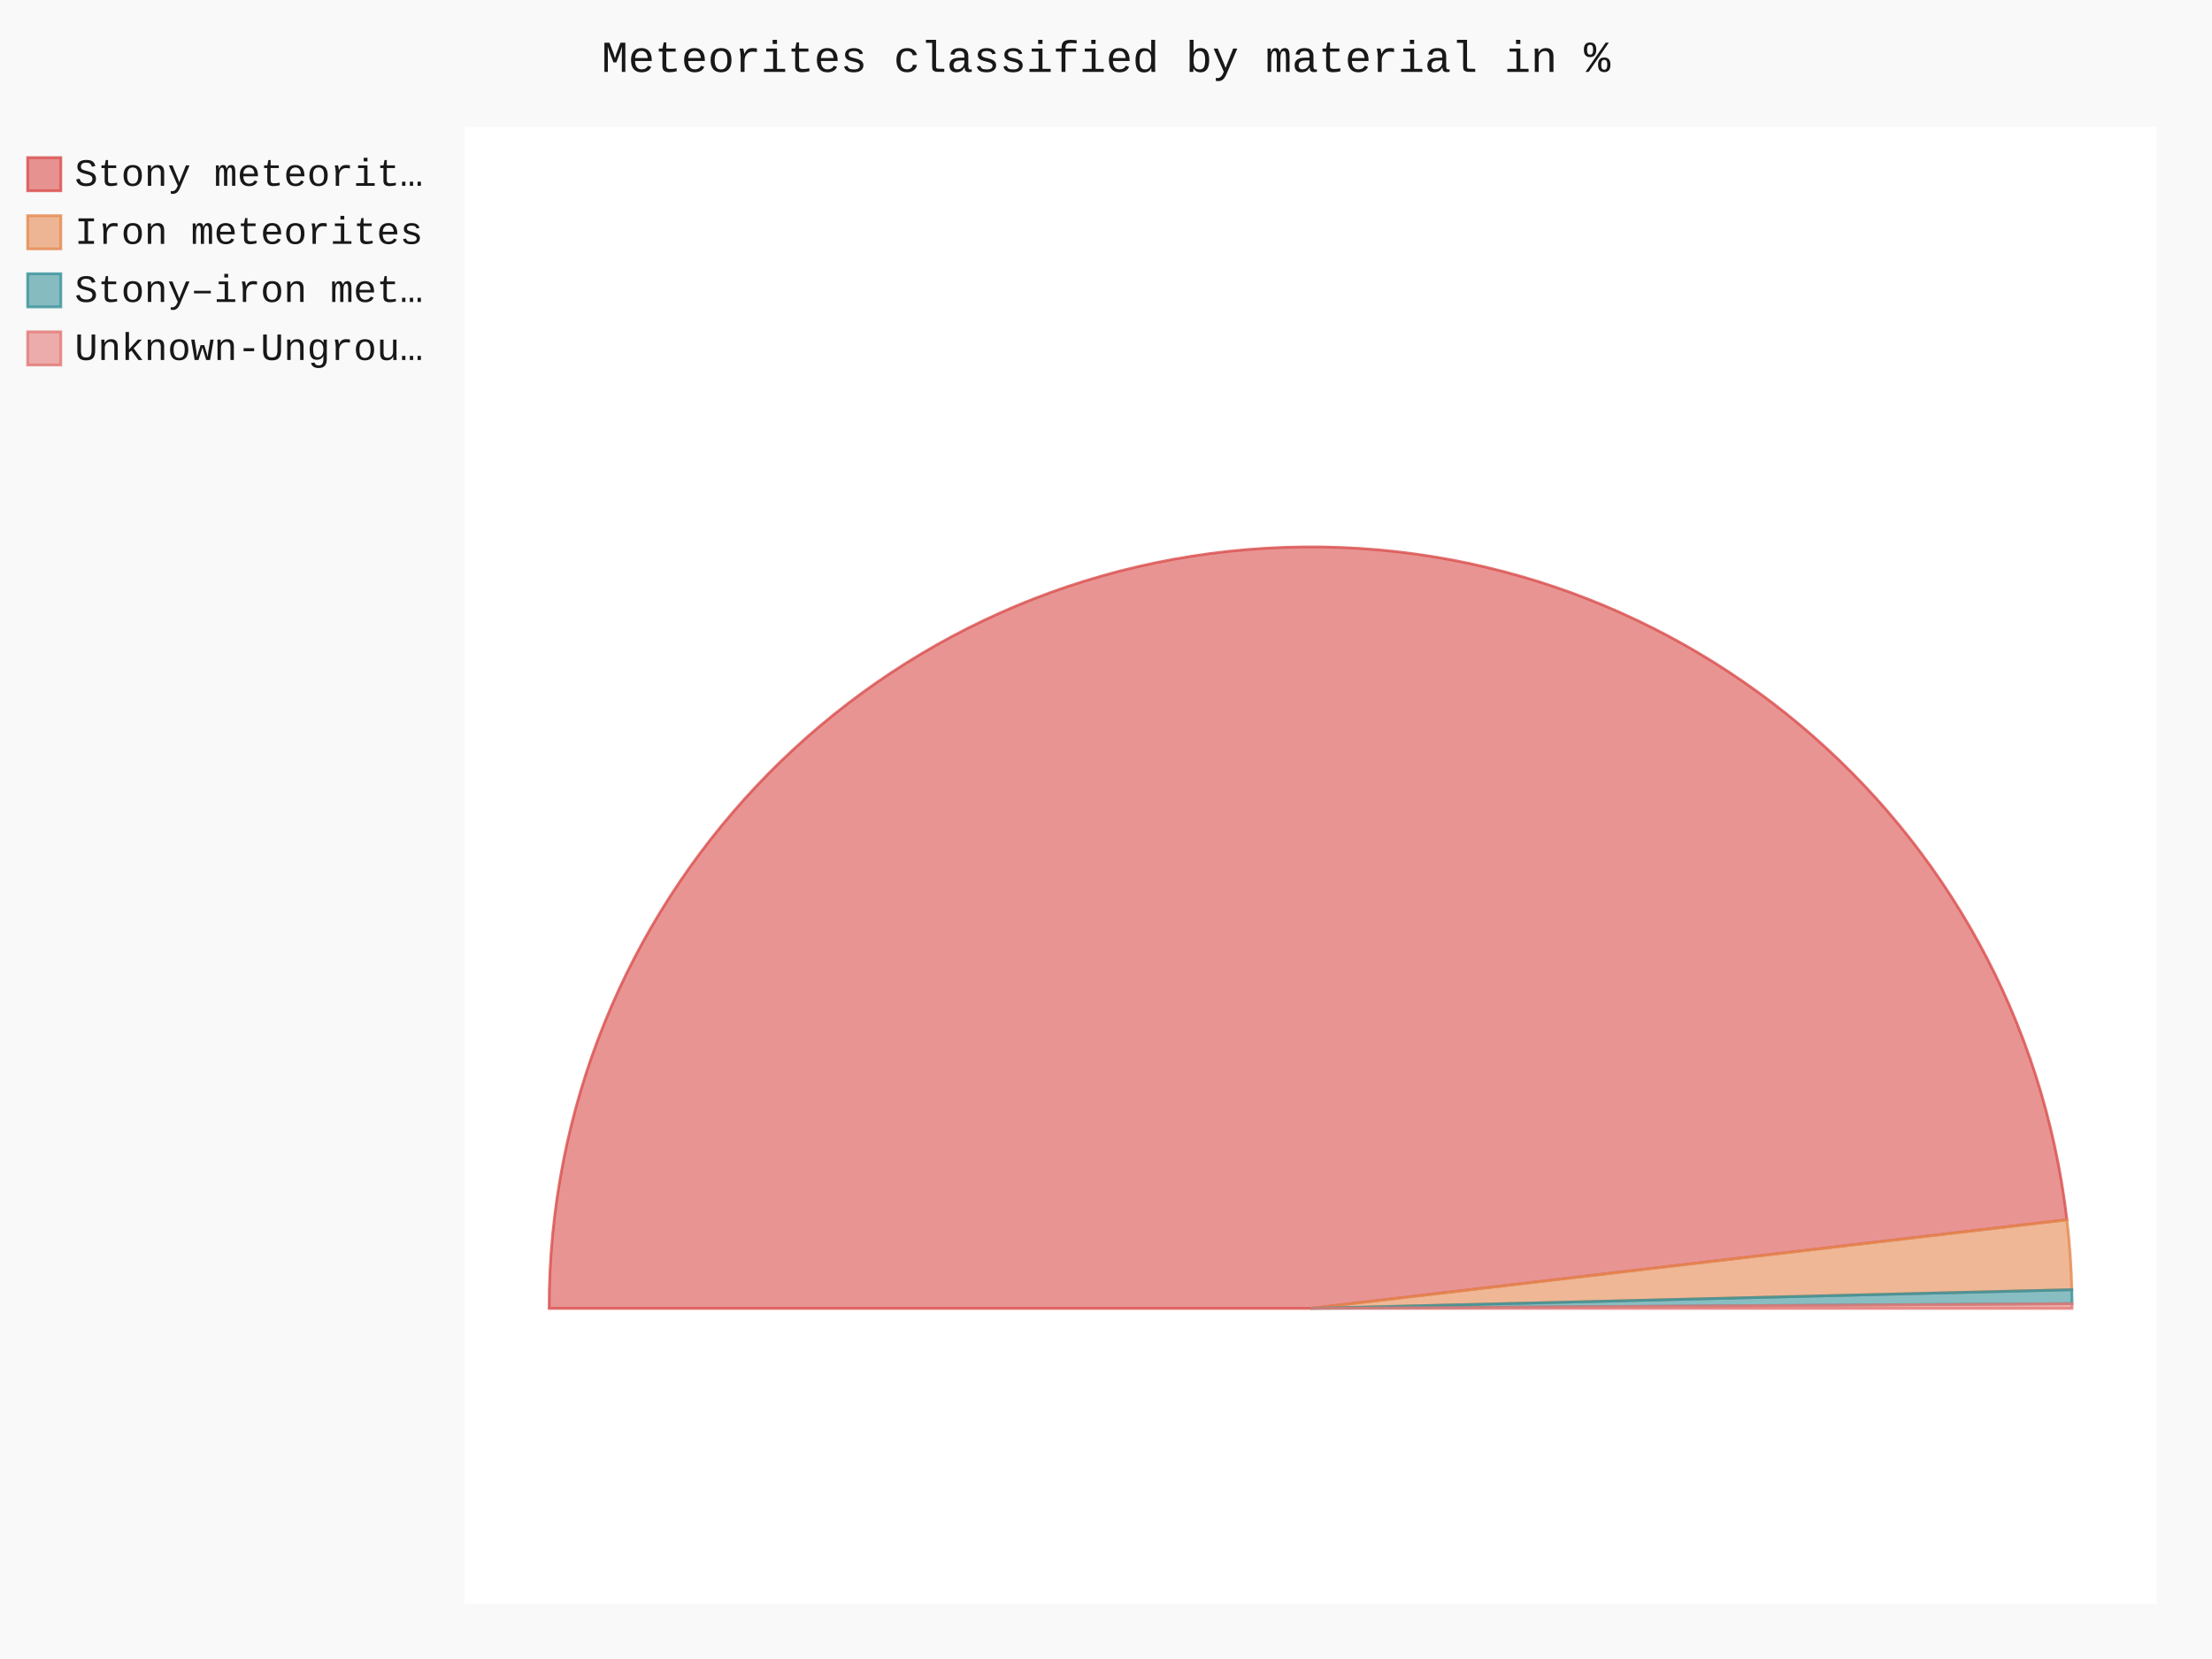
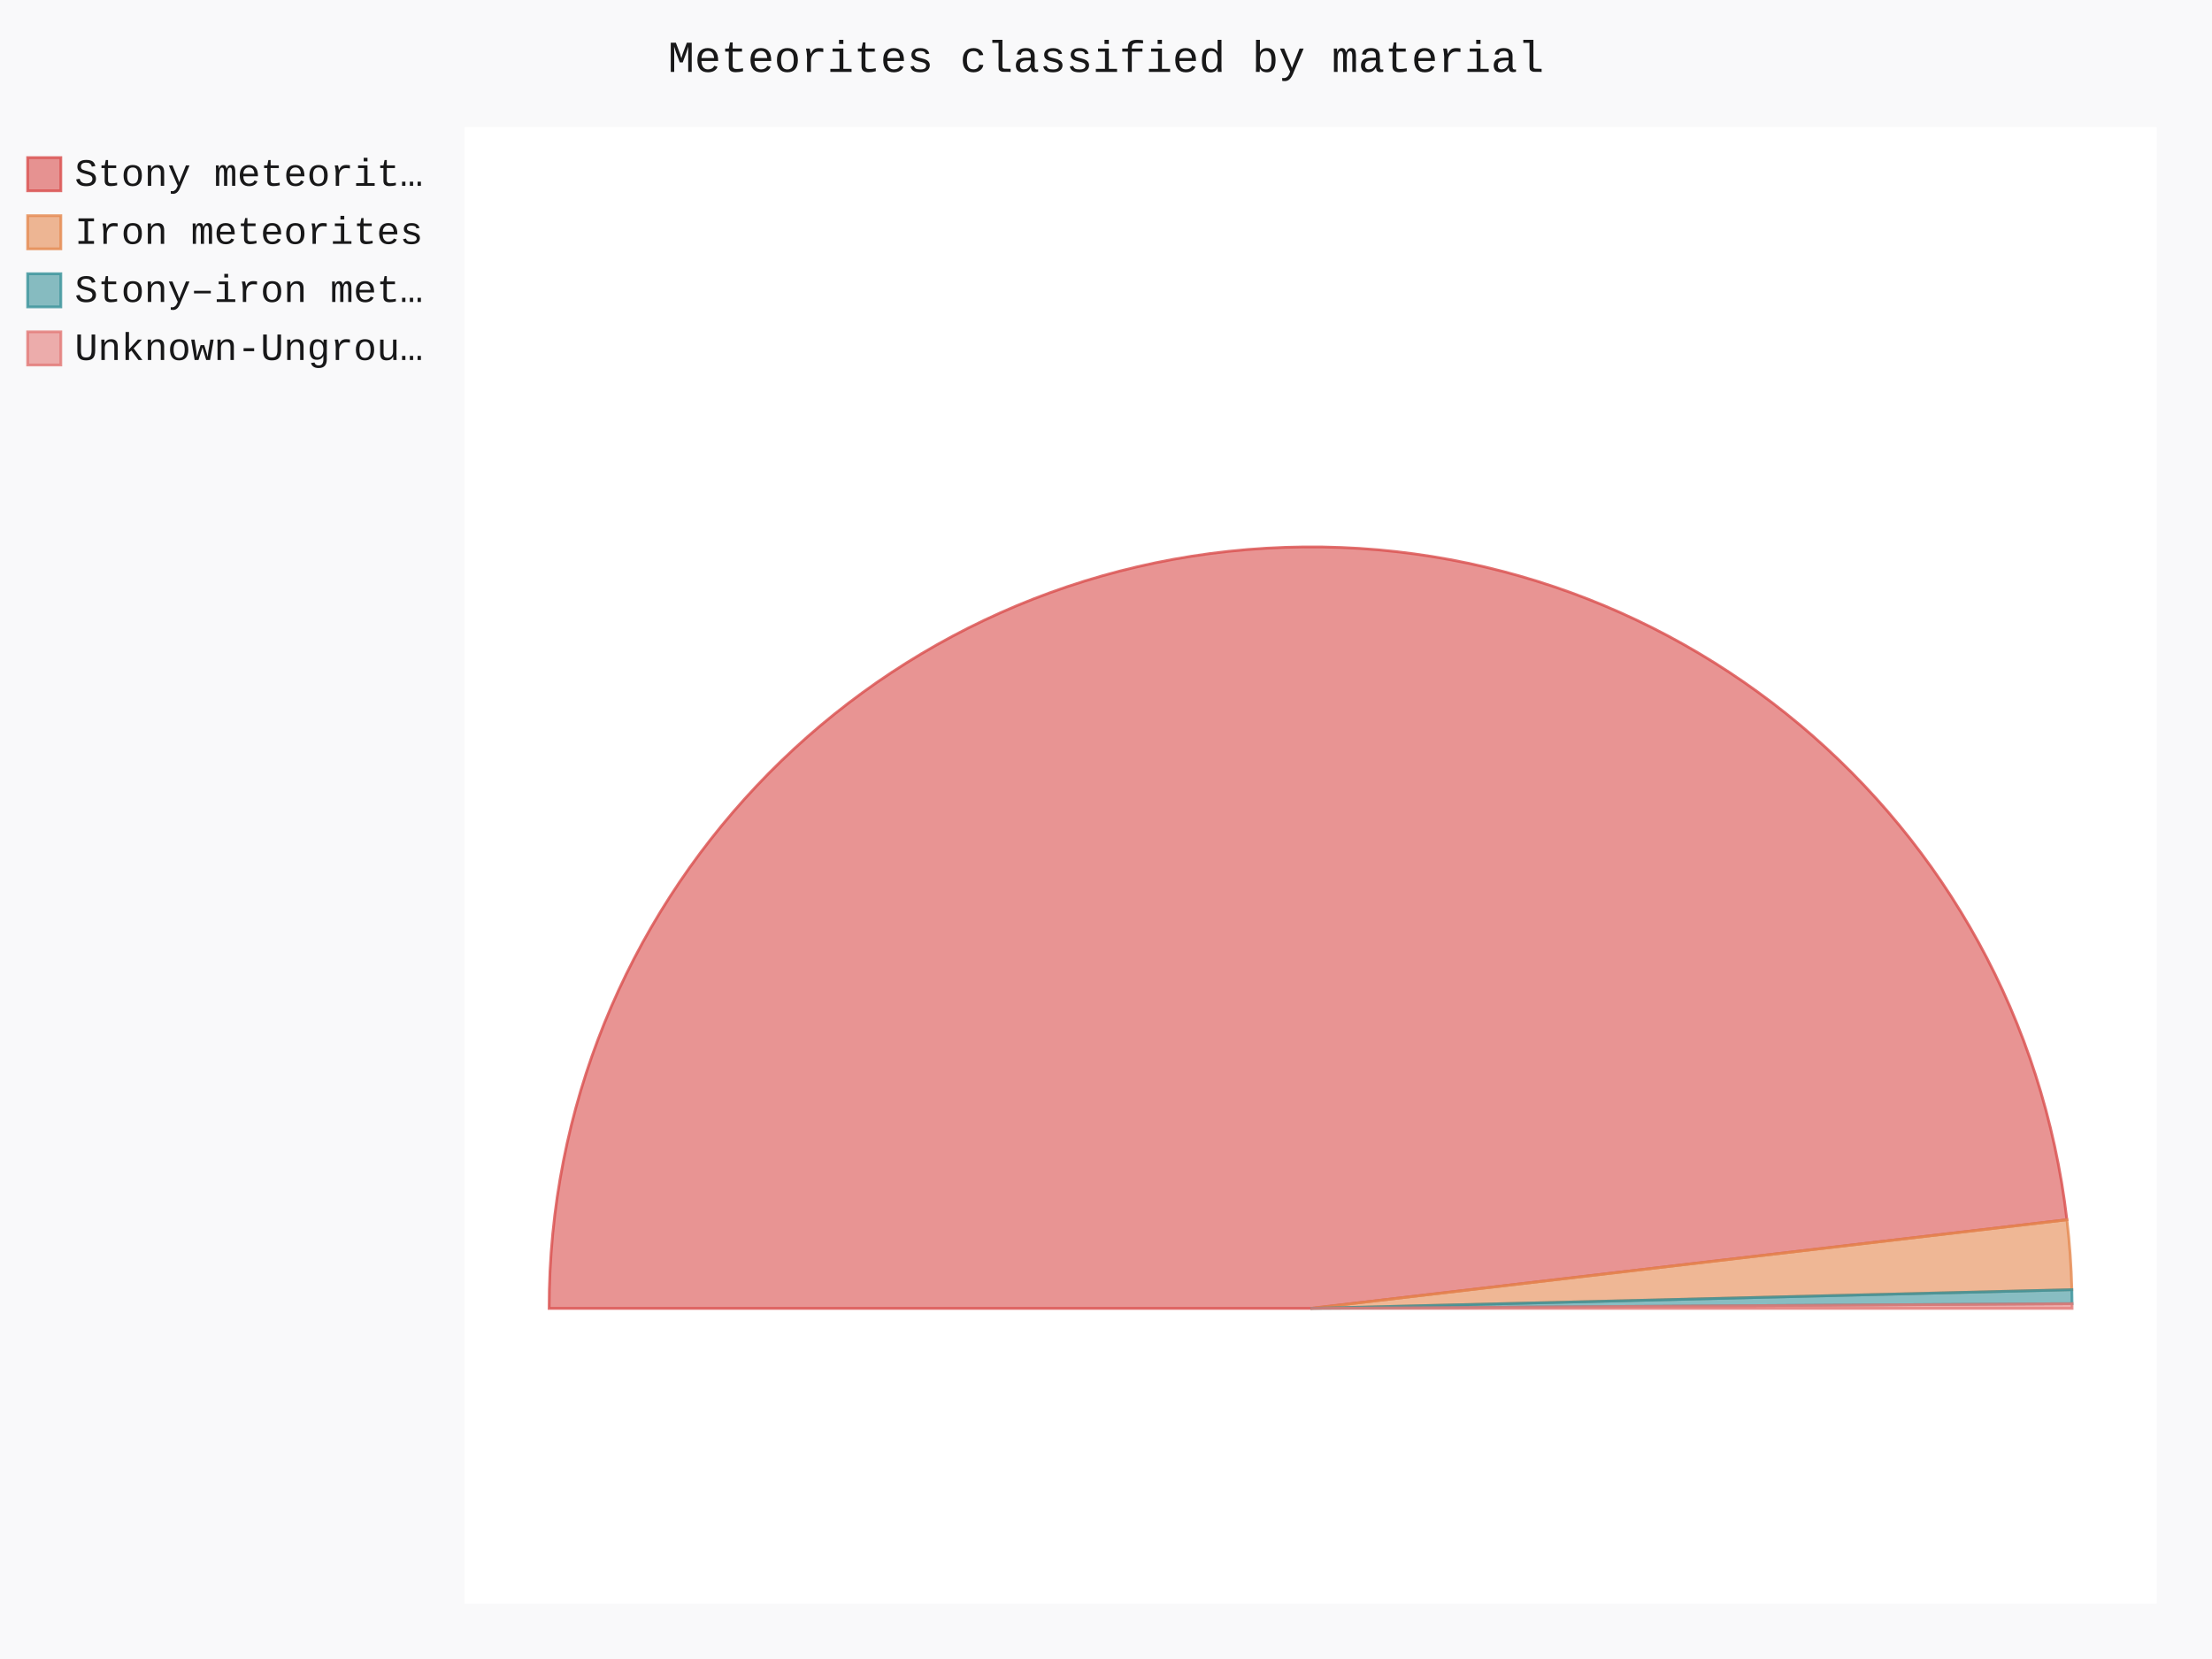
- <svg xmlns="http://www.w3.org/2000/svg" class="pygal-chart" id="chart-a2b8e9ba-7385-4e69-bb05-ee613e1a20a9" viewBox="0 0 800 600">
+ <svg xmlns="http://www.w3.org/2000/svg" class="pygal-chart" id="chart-e37ebbf1-72be-4f34-9e7c-02088e5a9b87" viewBox="0 0 800 600">
  <defs>
-     <style type="text/css">#chart-a2b8e9ba-7385-4e69-bb05-ee613e1a20a9{-webkit-user-select:none;-webkit-font-smoothing:antialiased;font-family:Consolas,"Liberation Mono",Menlo,Courier,monospace}#chart-a2b8e9ba-7385-4e69-bb05-ee613e1a20a9 .title{font-family:Consolas,"Liberation Mono",Menlo,Courier,monospace;font-size:16px}#chart-a2b8e9ba-7385-4e69-bb05-ee613e1a20a9 .legends .legend text{font-family:Consolas,"Liberation Mono",Menlo,Courier,monospace;font-size:14px}#chart-a2b8e9ba-7385-4e69-bb05-ee613e1a20a9 .axis text{font-family:Consolas,"Liberation Mono",Menlo,Courier,monospace;font-size:10px}#chart-a2b8e9ba-7385-4e69-bb05-ee613e1a20a9 .axis text.major{font-family:Consolas,"Liberation Mono",Menlo,Courier,monospace;font-size:10px}#chart-a2b8e9ba-7385-4e69-bb05-ee613e1a20a9 .text-overlay text.value{font-family:Consolas,"Liberation Mono",Menlo,Courier,monospace;font-size:16px}#chart-a2b8e9ba-7385-4e69-bb05-ee613e1a20a9 .text-overlay text.label{font-family:Consolas,"Liberation Mono",Menlo,Courier,monospace;font-size:10px}#chart-a2b8e9ba-7385-4e69-bb05-ee613e1a20a9 .tooltip{font-family:Consolas,"Liberation Mono",Menlo,Courier,monospace;font-size:14px}#chart-a2b8e9ba-7385-4e69-bb05-ee613e1a20a9 text.no_data{font-family:Consolas,"Liberation Mono",Menlo,Courier,monospace;font-size:64px}
- #chart-a2b8e9ba-7385-4e69-bb05-ee613e1a20a9{background-color:#f9f9fa}#chart-a2b8e9ba-7385-4e69-bb05-ee613e1a20a9 path,#chart-a2b8e9ba-7385-4e69-bb05-ee613e1a20a9 line,#chart-a2b8e9ba-7385-4e69-bb05-ee613e1a20a9 rect,#chart-a2b8e9ba-7385-4e69-bb05-ee613e1a20a9 circle{-webkit-transition:150ms;-moz-transition:150ms;transition:150ms}#chart-a2b8e9ba-7385-4e69-bb05-ee613e1a20a9 .graph &gt; .background{fill:#f9f9fa}#chart-a2b8e9ba-7385-4e69-bb05-ee613e1a20a9 .plot &gt; .background{fill:#ffffff}#chart-a2b8e9ba-7385-4e69-bb05-ee613e1a20a9 .graph{fill:rgba(0,0,0,0.9)}#chart-a2b8e9ba-7385-4e69-bb05-ee613e1a20a9 text.no_data{fill:rgba(0,0,0,0.9)}#chart-a2b8e9ba-7385-4e69-bb05-ee613e1a20a9 .title{fill:rgba(0,0,0,0.9)}#chart-a2b8e9ba-7385-4e69-bb05-ee613e1a20a9 .legends .legend text{fill:rgba(0,0,0,0.9)}#chart-a2b8e9ba-7385-4e69-bb05-ee613e1a20a9 .legends .legend:hover text{fill:rgba(0,0,0,0.9)}#chart-a2b8e9ba-7385-4e69-bb05-ee613e1a20a9 .axis .line{stroke:rgba(0,0,0,0.9)}#chart-a2b8e9ba-7385-4e69-bb05-ee613e1a20a9 .axis .guide.line{stroke:rgba(0,0,0,0.5)}#chart-a2b8e9ba-7385-4e69-bb05-ee613e1a20a9 .axis .major.line{stroke:rgba(0,0,0,0.9)}#chart-a2b8e9ba-7385-4e69-bb05-ee613e1a20a9 .axis text.major{fill:rgba(0,0,0,0.9)}#chart-a2b8e9ba-7385-4e69-bb05-ee613e1a20a9 .axis.y .guides:hover .guide.line,#chart-a2b8e9ba-7385-4e69-bb05-ee613e1a20a9 .line-graph .axis.x .guides:hover .guide.line,#chart-a2b8e9ba-7385-4e69-bb05-ee613e1a20a9 .stackedline-graph .axis.x .guides:hover .guide.line,#chart-a2b8e9ba-7385-4e69-bb05-ee613e1a20a9 .xy-graph .axis.x .guides:hover .guide.line{stroke:rgba(0,0,0,0.9)}#chart-a2b8e9ba-7385-4e69-bb05-ee613e1a20a9 .axis .guides:hover text{fill:rgba(0,0,0,0.9)}#chart-a2b8e9ba-7385-4e69-bb05-ee613e1a20a9 .reactive{fill-opacity:.6;stroke-opacity:.8}#chart-a2b8e9ba-7385-4e69-bb05-ee613e1a20a9 .ci{stroke:rgba(0,0,0,0.9)}#chart-a2b8e9ba-7385-4e69-bb05-ee613e1a20a9 .reactive.active,#chart-a2b8e9ba-7385-4e69-bb05-ee613e1a20a9 .active .reactive{fill-opacity:.9;stroke-opacity:.9;stroke-width:4}#chart-a2b8e9ba-7385-4e69-bb05-ee613e1a20a9 .ci .reactive.active{stroke-width:1.5}#chart-a2b8e9ba-7385-4e69-bb05-ee613e1a20a9 .series text{fill:rgba(0,0,0,0.9)}#chart-a2b8e9ba-7385-4e69-bb05-ee613e1a20a9 .tooltip rect{fill:#ffffff;stroke:rgba(0,0,0,0.9);-webkit-transition:opacity 150ms;-moz-transition:opacity 150ms;transition:opacity 150ms}#chart-a2b8e9ba-7385-4e69-bb05-ee613e1a20a9 .tooltip .label{fill:rgba(0,0,0,0.9)}#chart-a2b8e9ba-7385-4e69-bb05-ee613e1a20a9 .tooltip .label{fill:rgba(0,0,0,0.9)}#chart-a2b8e9ba-7385-4e69-bb05-ee613e1a20a9 .tooltip .legend{font-size:.8em;fill:rgba(0,0,0,0.5)}#chart-a2b8e9ba-7385-4e69-bb05-ee613e1a20a9 .tooltip .x_label{font-size:.6em;fill:rgba(0,0,0,0.9)}#chart-a2b8e9ba-7385-4e69-bb05-ee613e1a20a9 .tooltip .xlink{font-size:.5em;text-decoration:underline}#chart-a2b8e9ba-7385-4e69-bb05-ee613e1a20a9 .tooltip .value{font-size:1.5em}#chart-a2b8e9ba-7385-4e69-bb05-ee613e1a20a9 .bound{font-size:.5em}#chart-a2b8e9ba-7385-4e69-bb05-ee613e1a20a9 .max-value{font-size:.75em;fill:rgba(0,0,0,0.5)}#chart-a2b8e9ba-7385-4e69-bb05-ee613e1a20a9 .map-element{fill:#ffffff;stroke:rgba(0,0,0,0.5) !important}#chart-a2b8e9ba-7385-4e69-bb05-ee613e1a20a9 .map-element .reactive{fill-opacity:inherit;stroke-opacity:inherit}#chart-a2b8e9ba-7385-4e69-bb05-ee613e1a20a9 .color-0,#chart-a2b8e9ba-7385-4e69-bb05-ee613e1a20a9 .color-0 a:visited{stroke:#d94e4c;fill:#d94e4c}#chart-a2b8e9ba-7385-4e69-bb05-ee613e1a20a9 .color-1,#chart-a2b8e9ba-7385-4e69-bb05-ee613e1a20a9 .color-1 a:visited{stroke:#e5884f;fill:#e5884f}#chart-a2b8e9ba-7385-4e69-bb05-ee613e1a20a9 .color-2,#chart-a2b8e9ba-7385-4e69-bb05-ee613e1a20a9 .color-2 a:visited{stroke:#39929a;fill:#39929a}#chart-a2b8e9ba-7385-4e69-bb05-ee613e1a20a9 .color-3,#chart-a2b8e9ba-7385-4e69-bb05-ee613e1a20a9 .color-3 a:visited{stroke:#e27876;fill:#e27876}#chart-a2b8e9ba-7385-4e69-bb05-ee613e1a20a9 .text-overlay .color-0 text{fill:black}#chart-a2b8e9ba-7385-4e69-bb05-ee613e1a20a9 .text-overlay .color-1 text{fill:black}#chart-a2b8e9ba-7385-4e69-bb05-ee613e1a20a9 .text-overlay .color-2 text{fill:black}#chart-a2b8e9ba-7385-4e69-bb05-ee613e1a20a9 .text-overlay .color-3 text{fill:black}
- #chart-a2b8e9ba-7385-4e69-bb05-ee613e1a20a9 text.no_data{text-anchor:middle}#chart-a2b8e9ba-7385-4e69-bb05-ee613e1a20a9 .guide.line{fill:none}#chart-a2b8e9ba-7385-4e69-bb05-ee613e1a20a9 .centered{text-anchor:middle}#chart-a2b8e9ba-7385-4e69-bb05-ee613e1a20a9 .title{text-anchor:middle}#chart-a2b8e9ba-7385-4e69-bb05-ee613e1a20a9 .legends .legend text{fill-opacity:1}#chart-a2b8e9ba-7385-4e69-bb05-ee613e1a20a9 .axis.x text{text-anchor:middle}#chart-a2b8e9ba-7385-4e69-bb05-ee613e1a20a9 .axis.x:not(.web) text[transform]{text-anchor:start}#chart-a2b8e9ba-7385-4e69-bb05-ee613e1a20a9 .axis.x:not(.web) text[transform].backwards{text-anchor:end}#chart-a2b8e9ba-7385-4e69-bb05-ee613e1a20a9 .axis.y text{text-anchor:end}#chart-a2b8e9ba-7385-4e69-bb05-ee613e1a20a9 .axis.y text[transform].backwards{text-anchor:start}#chart-a2b8e9ba-7385-4e69-bb05-ee613e1a20a9 .axis.y2 text{text-anchor:start}#chart-a2b8e9ba-7385-4e69-bb05-ee613e1a20a9 .axis.y2 text[transform].backwards{text-anchor:end}#chart-a2b8e9ba-7385-4e69-bb05-ee613e1a20a9 .axis .guide.line{stroke-dasharray:4,4}#chart-a2b8e9ba-7385-4e69-bb05-ee613e1a20a9 .axis .major.guide.line{stroke-dasharray:6,6}#chart-a2b8e9ba-7385-4e69-bb05-ee613e1a20a9 .horizontal .axis.y .guide.line,#chart-a2b8e9ba-7385-4e69-bb05-ee613e1a20a9 .horizontal .axis.y2 .guide.line,#chart-a2b8e9ba-7385-4e69-bb05-ee613e1a20a9 .vertical .axis.x .guide.line{opacity:0}#chart-a2b8e9ba-7385-4e69-bb05-ee613e1a20a9 .horizontal .axis.always_show .guide.line,#chart-a2b8e9ba-7385-4e69-bb05-ee613e1a20a9 .vertical .axis.always_show .guide.line{opacity:1 !important}#chart-a2b8e9ba-7385-4e69-bb05-ee613e1a20a9 .axis.y .guides:hover .guide.line,#chart-a2b8e9ba-7385-4e69-bb05-ee613e1a20a9 .axis.y2 .guides:hover .guide.line,#chart-a2b8e9ba-7385-4e69-bb05-ee613e1a20a9 .axis.x .guides:hover .guide.line{opacity:1}#chart-a2b8e9ba-7385-4e69-bb05-ee613e1a20a9 .axis .guides:hover text{opacity:1}#chart-a2b8e9ba-7385-4e69-bb05-ee613e1a20a9 .nofill{fill:none}#chart-a2b8e9ba-7385-4e69-bb05-ee613e1a20a9 .subtle-fill{fill-opacity:.2}#chart-a2b8e9ba-7385-4e69-bb05-ee613e1a20a9 .dot{stroke-width:1px;fill-opacity:1}#chart-a2b8e9ba-7385-4e69-bb05-ee613e1a20a9 .dot.active{stroke-width:5px}#chart-a2b8e9ba-7385-4e69-bb05-ee613e1a20a9 .dot.negative{fill:transparent}#chart-a2b8e9ba-7385-4e69-bb05-ee613e1a20a9 text,#chart-a2b8e9ba-7385-4e69-bb05-ee613e1a20a9 tspan{stroke:none !important}#chart-a2b8e9ba-7385-4e69-bb05-ee613e1a20a9 .series text.active{opacity:1}#chart-a2b8e9ba-7385-4e69-bb05-ee613e1a20a9 .tooltip rect{fill-opacity:.95;stroke-width:.5}#chart-a2b8e9ba-7385-4e69-bb05-ee613e1a20a9 .tooltip text{fill-opacity:1}#chart-a2b8e9ba-7385-4e69-bb05-ee613e1a20a9 .showable{visibility:hidden}#chart-a2b8e9ba-7385-4e69-bb05-ee613e1a20a9 .showable.shown{visibility:visible}#chart-a2b8e9ba-7385-4e69-bb05-ee613e1a20a9 .gauge-background{fill:rgba(229,229,229,1);stroke:none}#chart-a2b8e9ba-7385-4e69-bb05-ee613e1a20a9 .bg-lines{stroke:#f9f9fa;stroke-width:2px}</style>
+     <style type="text/css">#chart-e37ebbf1-72be-4f34-9e7c-02088e5a9b87{-webkit-user-select:none;-webkit-font-smoothing:antialiased;font-family:Consolas,"Liberation Mono",Menlo,Courier,monospace}#chart-e37ebbf1-72be-4f34-9e7c-02088e5a9b87 .title{font-family:Consolas,"Liberation Mono",Menlo,Courier,monospace;font-size:16px}#chart-e37ebbf1-72be-4f34-9e7c-02088e5a9b87 .legends .legend text{font-family:Consolas,"Liberation Mono",Menlo,Courier,monospace;font-size:14px}#chart-e37ebbf1-72be-4f34-9e7c-02088e5a9b87 .axis text{font-family:Consolas,"Liberation Mono",Menlo,Courier,monospace;font-size:10px}#chart-e37ebbf1-72be-4f34-9e7c-02088e5a9b87 .axis text.major{font-family:Consolas,"Liberation Mono",Menlo,Courier,monospace;font-size:10px}#chart-e37ebbf1-72be-4f34-9e7c-02088e5a9b87 .text-overlay text.value{font-family:Consolas,"Liberation Mono",Menlo,Courier,monospace;font-size:16px}#chart-e37ebbf1-72be-4f34-9e7c-02088e5a9b87 .text-overlay text.label{font-family:Consolas,"Liberation Mono",Menlo,Courier,monospace;font-size:10px}#chart-e37ebbf1-72be-4f34-9e7c-02088e5a9b87 .tooltip{font-family:Consolas,"Liberation Mono",Menlo,Courier,monospace;font-size:14px}#chart-e37ebbf1-72be-4f34-9e7c-02088e5a9b87 text.no_data{font-family:Consolas,"Liberation Mono",Menlo,Courier,monospace;font-size:64px}
+ #chart-e37ebbf1-72be-4f34-9e7c-02088e5a9b87{background-color:#f9f9fa}#chart-e37ebbf1-72be-4f34-9e7c-02088e5a9b87 path,#chart-e37ebbf1-72be-4f34-9e7c-02088e5a9b87 line,#chart-e37ebbf1-72be-4f34-9e7c-02088e5a9b87 rect,#chart-e37ebbf1-72be-4f34-9e7c-02088e5a9b87 circle{-webkit-transition:150ms;-moz-transition:150ms;transition:150ms}#chart-e37ebbf1-72be-4f34-9e7c-02088e5a9b87 .graph &gt; .background{fill:#f9f9fa}#chart-e37ebbf1-72be-4f34-9e7c-02088e5a9b87 .plot &gt; .background{fill:#ffffff}#chart-e37ebbf1-72be-4f34-9e7c-02088e5a9b87 .graph{fill:rgba(0,0,0,0.9)}#chart-e37ebbf1-72be-4f34-9e7c-02088e5a9b87 text.no_data{fill:rgba(0,0,0,0.9)}#chart-e37ebbf1-72be-4f34-9e7c-02088e5a9b87 .title{fill:rgba(0,0,0,0.9)}#chart-e37ebbf1-72be-4f34-9e7c-02088e5a9b87 .legends .legend text{fill:rgba(0,0,0,0.9)}#chart-e37ebbf1-72be-4f34-9e7c-02088e5a9b87 .legends .legend:hover text{fill:rgba(0,0,0,0.9)}#chart-e37ebbf1-72be-4f34-9e7c-02088e5a9b87 .axis .line{stroke:rgba(0,0,0,0.9)}#chart-e37ebbf1-72be-4f34-9e7c-02088e5a9b87 .axis .guide.line{stroke:rgba(0,0,0,0.5)}#chart-e37ebbf1-72be-4f34-9e7c-02088e5a9b87 .axis .major.line{stroke:rgba(0,0,0,0.9)}#chart-e37ebbf1-72be-4f34-9e7c-02088e5a9b87 .axis text.major{fill:rgba(0,0,0,0.9)}#chart-e37ebbf1-72be-4f34-9e7c-02088e5a9b87 .axis.y .guides:hover .guide.line,#chart-e37ebbf1-72be-4f34-9e7c-02088e5a9b87 .line-graph .axis.x .guides:hover .guide.line,#chart-e37ebbf1-72be-4f34-9e7c-02088e5a9b87 .stackedline-graph .axis.x .guides:hover .guide.line,#chart-e37ebbf1-72be-4f34-9e7c-02088e5a9b87 .xy-graph .axis.x .guides:hover .guide.line{stroke:rgba(0,0,0,0.9)}#chart-e37ebbf1-72be-4f34-9e7c-02088e5a9b87 .axis .guides:hover text{fill:rgba(0,0,0,0.9)}#chart-e37ebbf1-72be-4f34-9e7c-02088e5a9b87 .reactive{fill-opacity:.6;stroke-opacity:.8}#chart-e37ebbf1-72be-4f34-9e7c-02088e5a9b87 .ci{stroke:rgba(0,0,0,0.9)}#chart-e37ebbf1-72be-4f34-9e7c-02088e5a9b87 .reactive.active,#chart-e37ebbf1-72be-4f34-9e7c-02088e5a9b87 .active .reactive{fill-opacity:.9;stroke-opacity:.9;stroke-width:4}#chart-e37ebbf1-72be-4f34-9e7c-02088e5a9b87 .ci .reactive.active{stroke-width:1.5}#chart-e37ebbf1-72be-4f34-9e7c-02088e5a9b87 .series text{fill:rgba(0,0,0,0.9)}#chart-e37ebbf1-72be-4f34-9e7c-02088e5a9b87 .tooltip rect{fill:#ffffff;stroke:rgba(0,0,0,0.9);-webkit-transition:opacity 150ms;-moz-transition:opacity 150ms;transition:opacity 150ms}#chart-e37ebbf1-72be-4f34-9e7c-02088e5a9b87 .tooltip .label{fill:rgba(0,0,0,0.9)}#chart-e37ebbf1-72be-4f34-9e7c-02088e5a9b87 .tooltip .label{fill:rgba(0,0,0,0.9)}#chart-e37ebbf1-72be-4f34-9e7c-02088e5a9b87 .tooltip .legend{font-size:.8em;fill:rgba(0,0,0,0.5)}#chart-e37ebbf1-72be-4f34-9e7c-02088e5a9b87 .tooltip .x_label{font-size:.6em;fill:rgba(0,0,0,0.9)}#chart-e37ebbf1-72be-4f34-9e7c-02088e5a9b87 .tooltip .xlink{font-size:.5em;text-decoration:underline}#chart-e37ebbf1-72be-4f34-9e7c-02088e5a9b87 .tooltip .value{font-size:1.5em}#chart-e37ebbf1-72be-4f34-9e7c-02088e5a9b87 .bound{font-size:.5em}#chart-e37ebbf1-72be-4f34-9e7c-02088e5a9b87 .max-value{font-size:.75em;fill:rgba(0,0,0,0.5)}#chart-e37ebbf1-72be-4f34-9e7c-02088e5a9b87 .map-element{fill:#ffffff;stroke:rgba(0,0,0,0.5) !important}#chart-e37ebbf1-72be-4f34-9e7c-02088e5a9b87 .map-element .reactive{fill-opacity:inherit;stroke-opacity:inherit}#chart-e37ebbf1-72be-4f34-9e7c-02088e5a9b87 .color-0,#chart-e37ebbf1-72be-4f34-9e7c-02088e5a9b87 .color-0 a:visited{stroke:#d94e4c;fill:#d94e4c}#chart-e37ebbf1-72be-4f34-9e7c-02088e5a9b87 .color-1,#chart-e37ebbf1-72be-4f34-9e7c-02088e5a9b87 .color-1 a:visited{stroke:#e5884f;fill:#e5884f}#chart-e37ebbf1-72be-4f34-9e7c-02088e5a9b87 .color-2,#chart-e37ebbf1-72be-4f34-9e7c-02088e5a9b87 .color-2 a:visited{stroke:#39929a;fill:#39929a}#chart-e37ebbf1-72be-4f34-9e7c-02088e5a9b87 .color-3,#chart-e37ebbf1-72be-4f34-9e7c-02088e5a9b87 .color-3 a:visited{stroke:#e27876;fill:#e27876}#chart-e37ebbf1-72be-4f34-9e7c-02088e5a9b87 .text-overlay .color-0 text{fill:black}#chart-e37ebbf1-72be-4f34-9e7c-02088e5a9b87 .text-overlay .color-1 text{fill:black}#chart-e37ebbf1-72be-4f34-9e7c-02088e5a9b87 .text-overlay .color-2 text{fill:black}#chart-e37ebbf1-72be-4f34-9e7c-02088e5a9b87 .text-overlay .color-3 text{fill:black}
+ #chart-e37ebbf1-72be-4f34-9e7c-02088e5a9b87 text.no_data{text-anchor:middle}#chart-e37ebbf1-72be-4f34-9e7c-02088e5a9b87 .guide.line{fill:none}#chart-e37ebbf1-72be-4f34-9e7c-02088e5a9b87 .centered{text-anchor:middle}#chart-e37ebbf1-72be-4f34-9e7c-02088e5a9b87 .title{text-anchor:middle}#chart-e37ebbf1-72be-4f34-9e7c-02088e5a9b87 .legends .legend text{fill-opacity:1}#chart-e37ebbf1-72be-4f34-9e7c-02088e5a9b87 .axis.x text{text-anchor:middle}#chart-e37ebbf1-72be-4f34-9e7c-02088e5a9b87 .axis.x:not(.web) text[transform]{text-anchor:start}#chart-e37ebbf1-72be-4f34-9e7c-02088e5a9b87 .axis.x:not(.web) text[transform].backwards{text-anchor:end}#chart-e37ebbf1-72be-4f34-9e7c-02088e5a9b87 .axis.y text{text-anchor:end}#chart-e37ebbf1-72be-4f34-9e7c-02088e5a9b87 .axis.y text[transform].backwards{text-anchor:start}#chart-e37ebbf1-72be-4f34-9e7c-02088e5a9b87 .axis.y2 text{text-anchor:start}#chart-e37ebbf1-72be-4f34-9e7c-02088e5a9b87 .axis.y2 text[transform].backwards{text-anchor:end}#chart-e37ebbf1-72be-4f34-9e7c-02088e5a9b87 .axis .guide.line{stroke-dasharray:4,4}#chart-e37ebbf1-72be-4f34-9e7c-02088e5a9b87 .axis .major.guide.line{stroke-dasharray:6,6}#chart-e37ebbf1-72be-4f34-9e7c-02088e5a9b87 .horizontal .axis.y .guide.line,#chart-e37ebbf1-72be-4f34-9e7c-02088e5a9b87 .horizontal .axis.y2 .guide.line,#chart-e37ebbf1-72be-4f34-9e7c-02088e5a9b87 .vertical .axis.x .guide.line{opacity:0}#chart-e37ebbf1-72be-4f34-9e7c-02088e5a9b87 .horizontal .axis.always_show .guide.line,#chart-e37ebbf1-72be-4f34-9e7c-02088e5a9b87 .vertical .axis.always_show .guide.line{opacity:1 !important}#chart-e37ebbf1-72be-4f34-9e7c-02088e5a9b87 .axis.y .guides:hover .guide.line,#chart-e37ebbf1-72be-4f34-9e7c-02088e5a9b87 .axis.y2 .guides:hover .guide.line,#chart-e37ebbf1-72be-4f34-9e7c-02088e5a9b87 .axis.x .guides:hover .guide.line{opacity:1}#chart-e37ebbf1-72be-4f34-9e7c-02088e5a9b87 .axis .guides:hover text{opacity:1}#chart-e37ebbf1-72be-4f34-9e7c-02088e5a9b87 .nofill{fill:none}#chart-e37ebbf1-72be-4f34-9e7c-02088e5a9b87 .subtle-fill{fill-opacity:.2}#chart-e37ebbf1-72be-4f34-9e7c-02088e5a9b87 .dot{stroke-width:1px;fill-opacity:1}#chart-e37ebbf1-72be-4f34-9e7c-02088e5a9b87 .dot.active{stroke-width:5px}#chart-e37ebbf1-72be-4f34-9e7c-02088e5a9b87 .dot.negative{fill:transparent}#chart-e37ebbf1-72be-4f34-9e7c-02088e5a9b87 text,#chart-e37ebbf1-72be-4f34-9e7c-02088e5a9b87 tspan{stroke:none !important}#chart-e37ebbf1-72be-4f34-9e7c-02088e5a9b87 .series text.active{opacity:1}#chart-e37ebbf1-72be-4f34-9e7c-02088e5a9b87 .tooltip rect{fill-opacity:.95;stroke-width:.5}#chart-e37ebbf1-72be-4f34-9e7c-02088e5a9b87 .tooltip text{fill-opacity:1}#chart-e37ebbf1-72be-4f34-9e7c-02088e5a9b87 .showable{visibility:hidden}#chart-e37ebbf1-72be-4f34-9e7c-02088e5a9b87 .showable.shown{visibility:visible}#chart-e37ebbf1-72be-4f34-9e7c-02088e5a9b87 .gauge-background{fill:rgba(229,229,229,1);stroke:none}#chart-e37ebbf1-72be-4f34-9e7c-02088e5a9b87 .bg-lines{stroke:#f9f9fa;stroke-width:2px}</style>
  </defs>
  <g class="graph pie-graph vertical">
    <rect class="background" height="600" width="800" x="0" y="0" />
    <g class="plot" transform="translate(168, 46)">
      <rect class="background" height="534" width="612.0" x="0" y="0" />
      <g class="series serie-0 color-0">
        <g class="slices">
          <g class="slice">
            <path class="slice reactive tooltip-trigger" d="M30.6 427.2 A275.4 275.4 0 0 1 579.527 395.134 L306 427.2 A0 0 0 0 0 306 427.2 z" />
          </g>
        </g>
      </g>
      <g class="series serie-1 color-1">
        <g class="slices">
          <g class="slice">
            <path class="slice reactive tooltip-trigger" d="M579.527 395.134 A275.4 275.4 0 0 1 581.317 420.429 L306 427.2 A0 0 0 0 0 306 427.2 z" />
          </g>
        </g>
      </g>
      <g class="series serie-2 color-2">
        <g class="slices">
          <g class="slice">
            <path class="slice reactive tooltip-trigger" d="M581.317 420.429 A275.4 275.4 0 0 1 581.395 425.48 L306 427.2 A0 0 0 0 0 306 427.2 z" />
          </g>
        </g>
      </g>
      <g class="series serie-3 color-3">
        <g class="slices">
          <g class="slice">
            <path class="slice reactive tooltip-trigger" d="M581.395 425.48 A275.4 275.4 0 0 1 581.4 427.2 L306 427.2 A0 0 0 0 0 306 427.2 z" />
          </g>
        </g>
      </g>
    </g>
    <g class="titles">
-       <text class="title plot_title" x="400.0" y="26">Meteorites classified by material in %</text>
+       <text class="title plot_title" x="400.0" y="26">Meteorites classified by material</text>
    </g>
    <g class="plot overlay" transform="translate(168, 46)">
      <g class="series serie-0 color-0" />
      <g class="series serie-1 color-1" />
      <g class="series serie-2 color-2" />
      <g class="series serie-3 color-3" />
    </g>
    <g class="plot text-overlay" transform="translate(168, 46)">
      <g class="series serie-0 color-0" />
      <g class="series serie-1 color-1" />
      <g class="series serie-2 color-2" />
      <g class="series serie-3 color-3" />
    </g>
    <g class="plot tooltip-overlay" transform="translate(168, 46)">
      <g class="tooltip" style="opacity: 0" transform="translate(0 0)">
        <rect class="tooltip-box" height="0" rx="0" ry="0" width="0" />
        <g class="text" />
      </g>
    </g>
    <g class="legends" transform="translate(10, 56)">
      <g class="legend reactive activate-serie" id="activate-serie-0">
        <rect class="color-0 reactive" height="12" width="12" x="0.0" y="1.0" />
        <text x="17.0" y="11.2">Stony meteorit…</text>
      </g>
      <g class="legend reactive activate-serie" id="activate-serie-1">
        <rect class="color-1 reactive" height="12" width="12" x="0.0" y="22.0" />
        <text x="17.0" y="32.2">Iron meteorites</text>
      </g>
      <g class="legend reactive activate-serie" id="activate-serie-2">
        <rect class="color-2 reactive" height="12" width="12" x="0.0" y="43.0" />
        <text x="17.0" y="53.2">Stony–iron met…</text>
      </g>
      <g class="legend reactive activate-serie" id="activate-serie-3">
        <rect class="color-3 reactive" height="12" width="12" x="0.0" y="64.0" />
        <text x="17.0" y="74.2">Unknown-Ungrou…</text>
      </g>
    </g>
    <g class="legends" transform="translate(790, 56)" />
  </g>
</svg>
